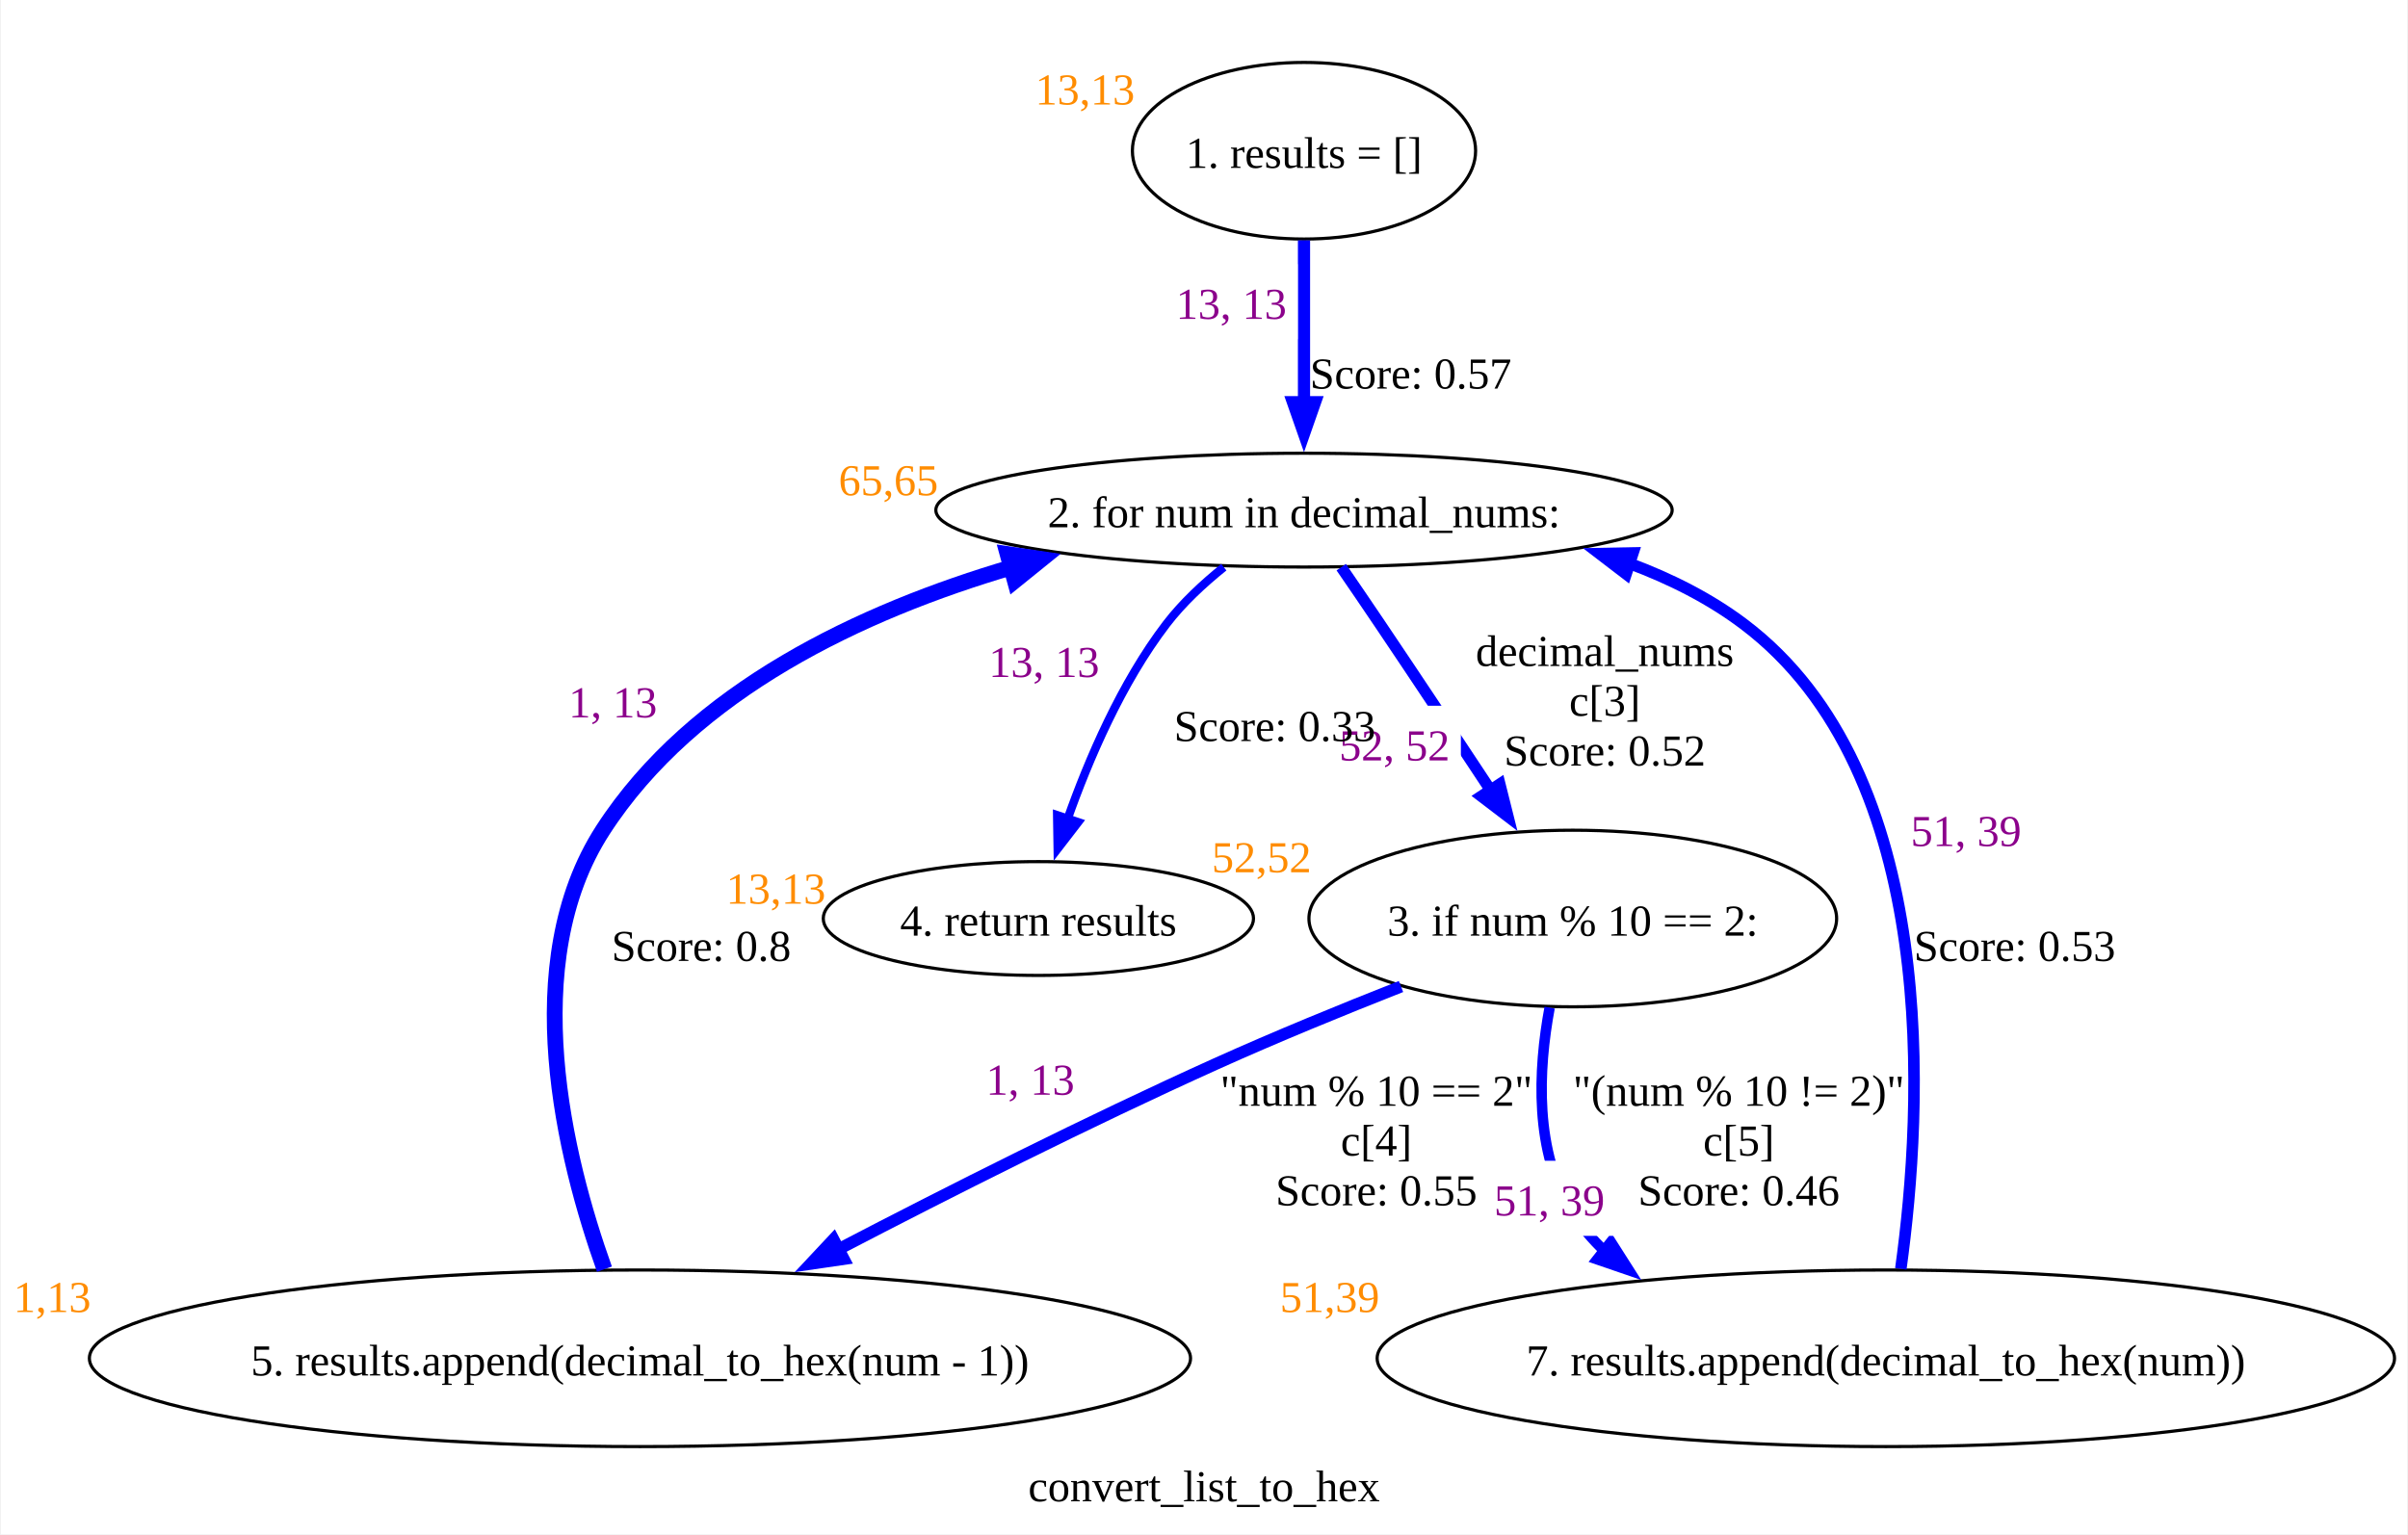
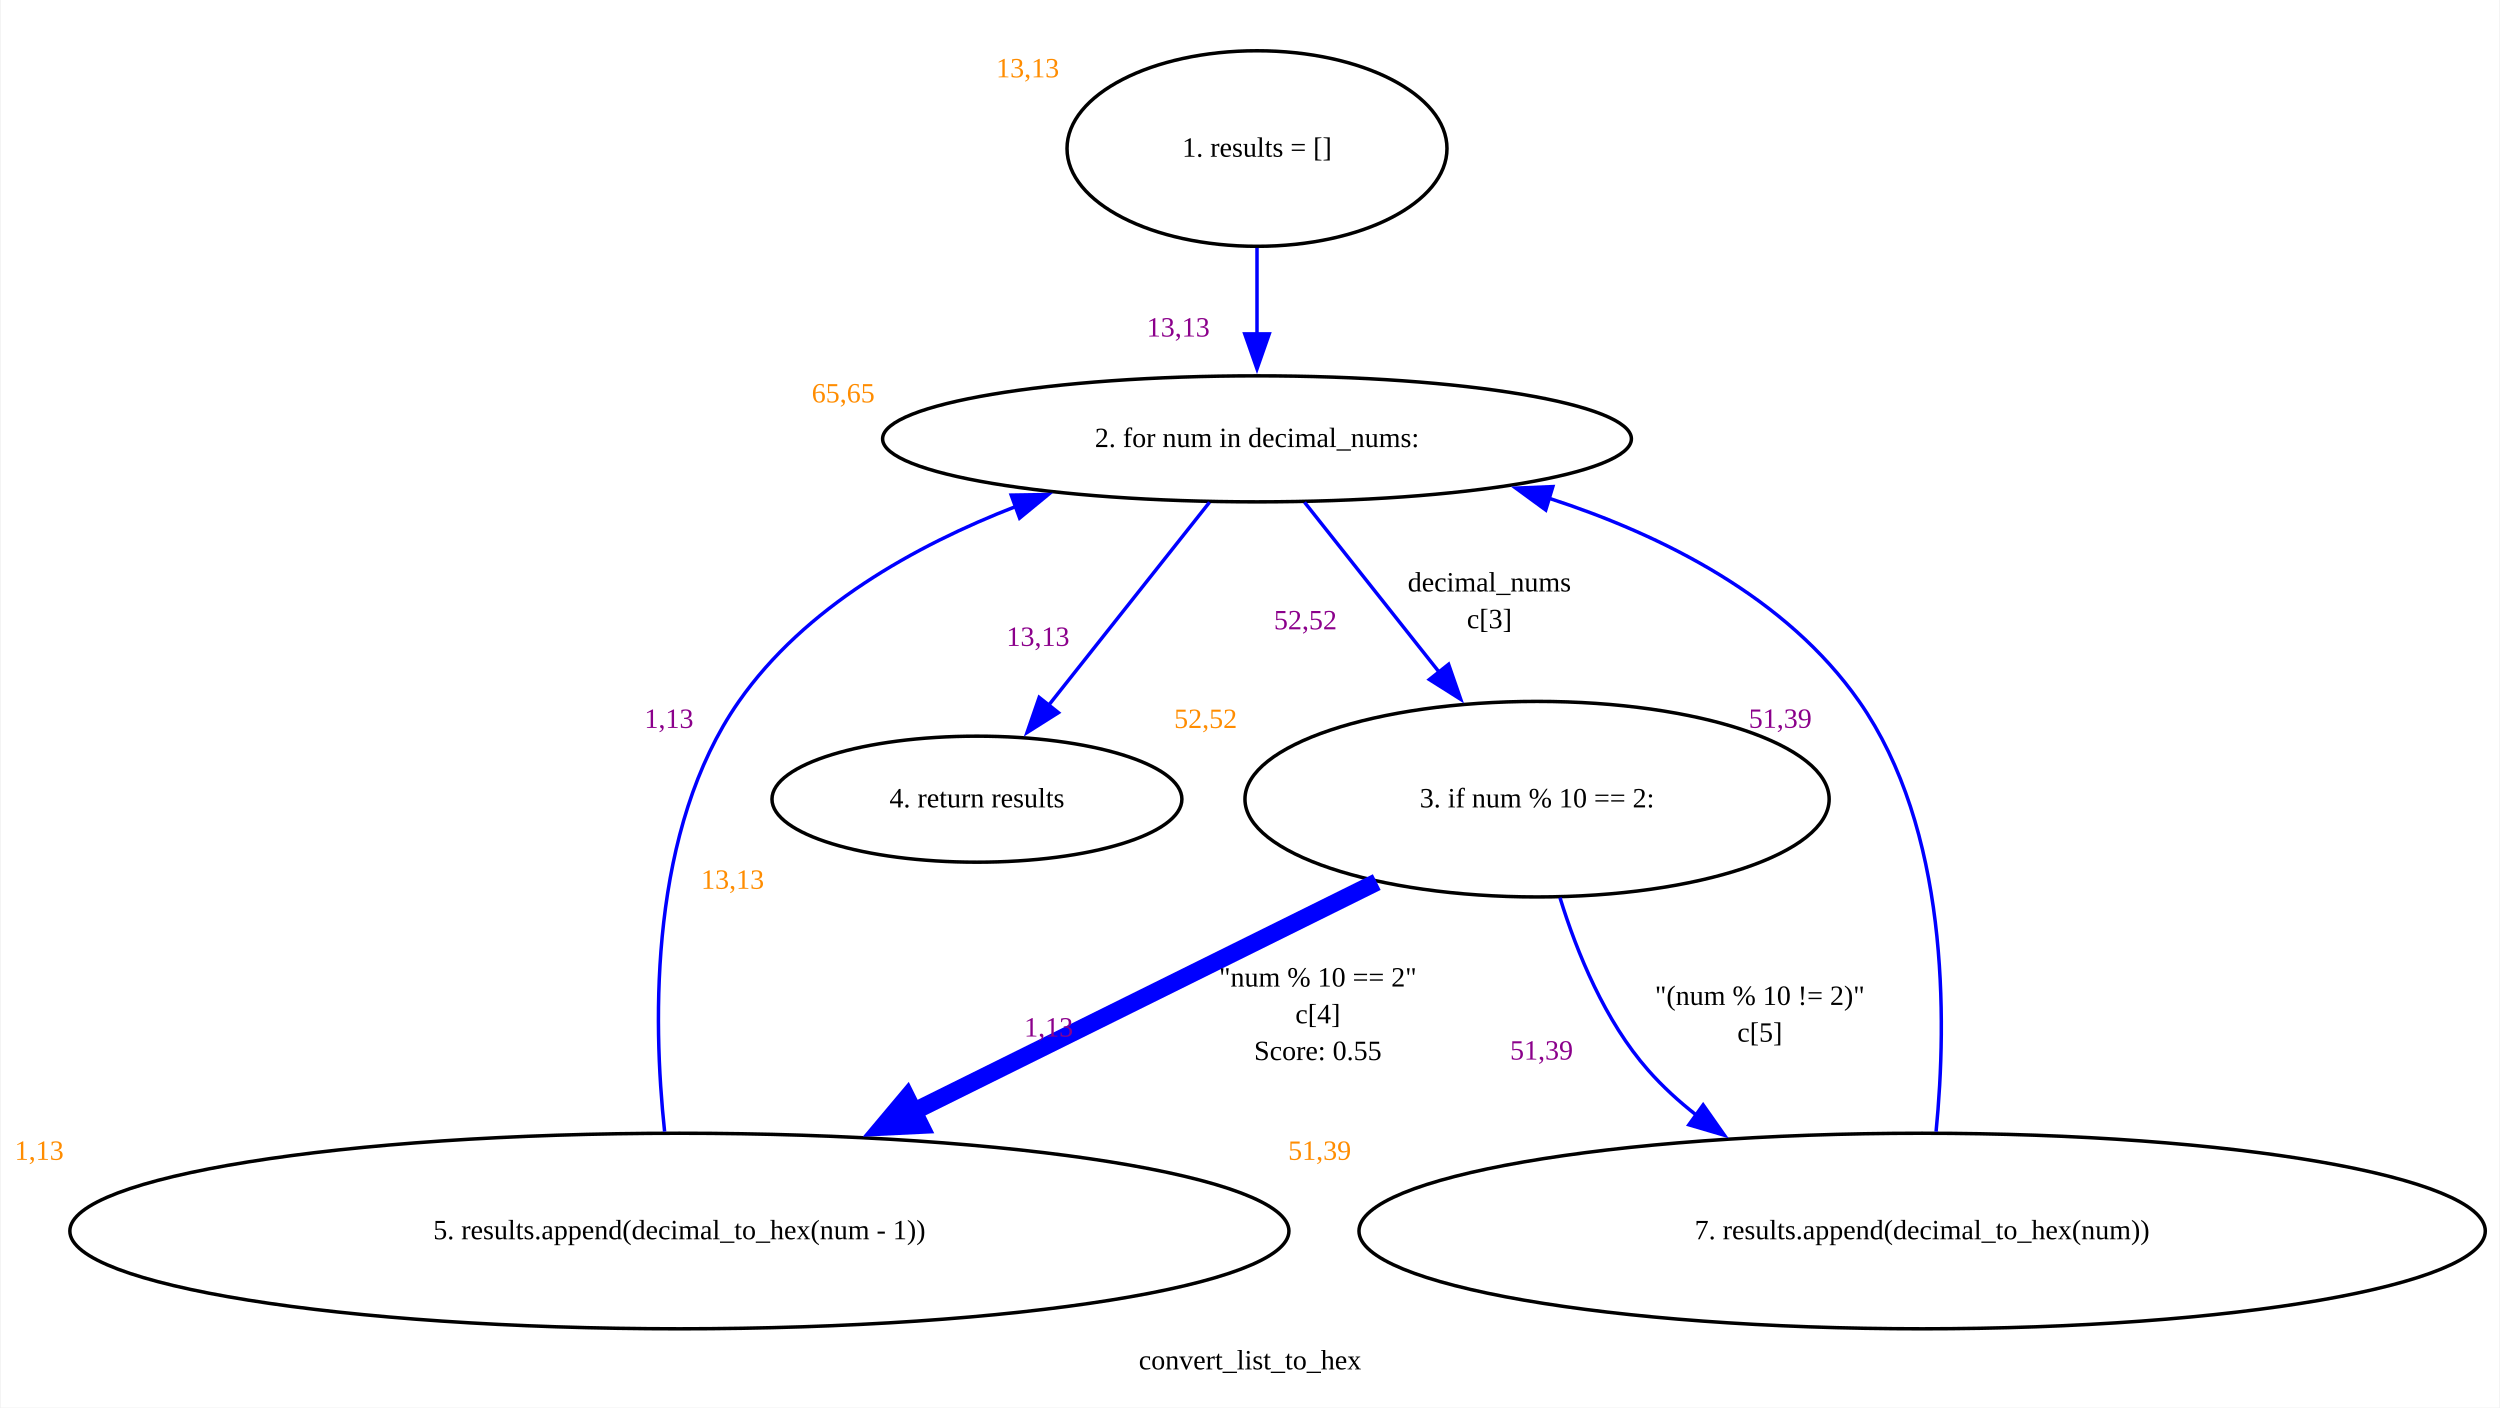
- <svg xmlns="http://www.w3.org/2000/svg" width="761pt" height="485pt" viewBox="0.00 0.00 760.99 485.33">
-   <g id="graph0" class="graph" transform="scale(1 1) rotate(0) translate(4 481.33)">
-     <polygon fill="white" stroke="none" points="-4,4 -4,-481.33 756.99,-481.33 756.99,4 -4,4" />
-     <text text-anchor="middle" x="376.5" y="-6.45" font-family="Times New Roman,serif" font-size="14.00">convert_list_to_hex</text>
+ <svg xmlns="http://www.w3.org/2000/svg" width="714pt" height="402pt" viewBox="0.00 0.00 713.74 402.08">
+   <g id="graph0" class="graph" transform="scale(1 1) rotate(0) translate(4 398.08)">
+     <polygon fill="white" stroke="none" points="-4,4 -4,-398.08 709.74,-398.08 709.74,4 -4,4" />
+     <text text-anchor="middle" x="352.87" y="-6.9" font-family="Times New Roman,serif" font-size="8.00">convert_list_to_hex</text>
    <g id="node1" class="node">
-       <ellipse fill="none" stroke="black" cx="408.12" cy="-433.65" rx="54.27" ry="27.93" />
-       <text text-anchor="middle" x="408.12" y="-428.23" font-family="Times New Roman,serif" font-size="14.00">1. results = []</text>
-       <text text-anchor="start" x="323.1" y="-448.28" font-family="Times New Roman,serif" font-size="14.00" fill="darkorange">13,13</text>
+       <ellipse fill="none" stroke="black" cx="354.87" cy="-355.65" rx="54.27" ry="27.93" />
+       <text text-anchor="middle" x="354.87" y="-353.3" font-family="Times New Roman,serif" font-size="8.00">1. results = []</text>
+       <text text-anchor="start" x="280.35" y="-375.98" font-family="Times New Roman,serif" font-size="8.00" fill="darkorange">13,13</text>
    </g>
    <g id="node2" class="node">
-       <ellipse fill="none" stroke="black" cx="408.12" cy="-319.97" rx="116.43" ry="18" />
-       <text text-anchor="middle" x="408.12" y="-314.55" font-family="Times New Roman,serif" font-size="14.00">2. for num in decimal_nums:</text>
-       <text text-anchor="start" x="260.94" y="-324.67" font-family="Times New Roman,serif" font-size="14.00" fill="darkorange">65,65</text>
+       <ellipse fill="none" stroke="black" cx="354.87" cy="-272.72" rx="106.95" ry="18" />
+       <text text-anchor="middle" x="354.87" y="-270.37" font-family="Times New Roman,serif" font-size="8.00">2. for num in decimal_nums:</text>
+       <text text-anchor="start" x="227.67" y="-283.12" font-family="Times New Roman,serif" font-size="8.00" fill="darkorange">65,65</text>
    </g>
    <g id="edge1" class="edge">
-       <path fill="none" stroke="blue" stroke-width="3.85" d="M408.12,-405.33C408.12,-389.8 408.12,-370.25 408.12,-353.88" />
-       <polygon fill="blue" stroke="blue" stroke-width="3.85" points="411.62,-354.11 408.12,-344.11 404.62,-354.11 411.62,-354.11" />
-       <text text-anchor="middle" x="441.87" y="-358.42" font-family="Times New Roman,serif" font-size="14.00"> Score: 0.57</text>
-       <polygon fill="white" stroke="none" points="363.62,-374.02 363.62,-397.77 406.12,-397.77 406.12,-374.02 363.62,-374.02" />
-       <text text-anchor="start" x="367.62" y="-380.47" font-family="Times New Roman,serif" font-size="14.00" fill="darkmagenta">13, 13</text>
+       <path fill="none" stroke="blue" d="M354.87,-327.25C354.87,-319.34 354.87,-310.67 354.87,-302.66" />
+       <polygon fill="blue" stroke="blue" points="358.37,-302.71 354.87,-292.71 351.37,-302.71 358.37,-302.71" />
+       <text text-anchor="start" x="323.37" y="-301.94" font-family="Times New Roman,serif" font-size="8.00" fill="darkmagenta">  13,13   </text>
    </g>
    <g id="node3" class="node">
-       <ellipse fill="none" stroke="black" cx="493.12" cy="-190.79" rx="83.44" ry="27.93" />
-       <text text-anchor="middle" x="493.12" y="-185.37" font-family="Times New Roman,serif" font-size="14.00">3. if num % 10 == 2:</text>
-       <text text-anchor="start" x="378.94" y="-205.42" font-family="Times New Roman,serif" font-size="14.00" fill="darkorange">52,52</text>
+       <ellipse fill="none" stroke="black" cx="434.87" cy="-169.79" rx="83.44" ry="27.93" />
+       <text text-anchor="middle" x="434.87" y="-167.44" font-family="Times New Roman,serif" font-size="8.00">3. if num % 10 == 2:</text>
+       <text text-anchor="start" x="331.19" y="-190.12" font-family="Times New Roman,serif" font-size="8.00" fill="darkorange">52,52</text>
    </g>
    <g id="edge2" class="edge">
-       <path fill="none" stroke="blue" stroke-width="3.6" d="M419.9,-301.92C423.81,-296.23 428.17,-289.84 432.12,-283.97 443.8,-266.64 456.58,-247.38 467.41,-230.96" />
-       <polygon fill="blue" stroke="blue" stroke-width="3.6" points="470.05,-233.32 472.63,-223.04 464.2,-229.47 470.05,-233.32" />
-       <text text-anchor="middle" x="503.25" y="-270.67" font-family="Times New Roman,serif" font-size="14.00">decimal_nums</text>
-       <text text-anchor="middle" x="503.25" y="-254.92" font-family="Times New Roman,serif" font-size="14.00">c[3]</text>
-       <text text-anchor="middle" x="503.25" y="-239.17" font-family="Times New Roman,serif" font-size="14.00"> Score: 0.52</text>
-       <polygon fill="white" stroke="none" points="415.23,-234.34 415.23,-258.09 457.73,-258.09 457.73,-234.34 415.23,-234.34" />
-       <text text-anchor="start" x="419.23" y="-240.79" font-family="Times New Roman,serif" font-size="14.00" fill="darkmagenta">52, 52</text>
+       <path fill="none" stroke="blue" d="M368.45,-254.6C378.98,-241.31 393.93,-222.44 406.99,-205.97" />
+       <polygon fill="blue" stroke="blue" points="409.6,-208.32 413.07,-198.31 404.11,-203.97 409.6,-208.32" />
+       <text text-anchor="middle" x="421.25" y="-229.12" font-family="Times New Roman,serif" font-size="8.00">decimal_nums</text>
+       <text text-anchor="middle" x="421.25" y="-218.62" font-family="Times New Roman,serif" font-size="8.00">c[3]</text>
+       <text text-anchor="start" x="359.7" y="-218.3" font-family="Times New Roman,serif" font-size="8.00" fill="darkmagenta">  52,52   </text>
    </g>
    <g id="node4" class="node">
-       <ellipse fill="none" stroke="black" cx="324.12" cy="-190.79" rx="68.03" ry="18" />
-       <text text-anchor="middle" x="324.12" y="-185.37" font-family="Times New Roman,serif" font-size="14.00">4. return results</text>
-       <text text-anchor="start" x="225.35" y="-195.49" font-family="Times New Roman,serif" font-size="14.00" fill="darkorange">13,13</text>
+       <ellipse fill="none" stroke="black" cx="274.87" cy="-169.79" rx="58.55" ry="18" />
+       <text text-anchor="middle" x="274.87" y="-167.44" font-family="Times New Roman,serif" font-size="8.00">4. return results</text>
+       <text text-anchor="start" x="196.07" y="-144.19" font-family="Times New Roman,serif" font-size="8.00" fill="darkorange">13,13</text>
    </g>
    <g id="edge3" class="edge">
-       <path fill="none" stroke="blue" stroke-width="2.65" d="M382.76,-301.92C376.27,-296.71 369.69,-290.59 364.62,-283.97 350.41,-265.41 340,-241.09 333.29,-222.09" />
-       <polygon fill="blue" stroke="blue" stroke-width="2.65" points="336.7,-221.26 330.23,-212.87 330.06,-223.47 336.7,-221.26" />
-       <text text-anchor="middle" x="398.87" y="-246.92" font-family="Times New Roman,serif" font-size="14.00"> Score: 0.33</text>
-       <polygon fill="white" stroke="none" points="304.42,-260.74 304.42,-284.49 346.92,-284.49 346.92,-260.74 304.42,-260.74" />
-       <text text-anchor="start" x="308.42" y="-267.19" font-family="Times New Roman,serif" font-size="14.00" fill="darkmagenta">13, 13</text>
+       <path fill="none" stroke="blue" d="M341.3,-254.6C328.7,-238.7 309.76,-214.81 295.33,-196.59" />
+       <polygon fill="blue" stroke="blue" points="298.14,-194.51 289.19,-188.85 292.65,-198.86 298.14,-194.51" />
+       <text text-anchor="start" x="283.3" y="-213.57" font-family="Times New Roman,serif" font-size="8.00" fill="darkmagenta">  13,13   </text>
    </g>
    <g id="node5" class="node">
-       <ellipse fill="none" stroke="black" cx="198.12" cy="-51.68" rx="174.12" ry="27.93" />
-       <text text-anchor="middle" x="198.12" y="-46.26" font-family="Times New Roman,serif" font-size="14.00">5. results.append(decimal_to_hex(num - 1))</text>
-       <text text-anchor="start" x="0" y="-66.31" font-family="Times New Roman,serif" font-size="14.00" fill="darkorange">1,13</text>
+       <ellipse fill="none" stroke="black" cx="189.87" cy="-46.43" rx="174.12" ry="27.93" />
+       <text text-anchor="middle" x="189.87" y="-44.08" font-family="Times New Roman,serif" font-size="8.00">5. results.append(decimal_to_hex(num - 1))</text>
+       <text text-anchor="start" x="0" y="-66.76" font-family="Times New Roman,serif" font-size="8.00" fill="darkorange">1,13</text>
    </g>
    <g id="edge4" class="edge">
-       <path fill="none" stroke="blue" stroke-width="3.75" d="M438.8,-169.28C420.13,-161.93 399.2,-153.35 380.37,-144.86 340.04,-126.67 295.71,-104.3 260.88,-86.16" />
-       <polygon fill="blue" stroke="blue" stroke-width="3.75" points="262.57,-83.09 252.08,-81.56 259.32,-89.29 262.57,-83.09" />
-       <text text-anchor="middle" x="431" y="-131.56" font-family="Times New Roman,serif" font-size="14.00">"num % 10 == 2"</text>
-       <text text-anchor="middle" x="431" y="-115.81" font-family="Times New Roman,serif" font-size="14.00">c[4]</text>
-       <text text-anchor="middle" x="431" y="-100.06" font-family="Times New Roman,serif" font-size="14.00"> Score: 0.55</text>
-       <polygon fill="white" stroke="none" points="303.56,-128.6 303.56,-152.35 339.31,-152.35 339.31,-128.6 303.56,-128.6" />
-       <text text-anchor="start" x="307.56" y="-135.05" font-family="Times New Roman,serif" font-size="14.00" fill="darkmagenta">1, 13</text>
+       <path fill="none" stroke="blue" stroke-width="5" d="M389.08,-146.11C351.79,-127.63 298.63,-101.3 256.6,-80.48" />
+       <polygon fill="blue" stroke="blue" stroke-width="5" points="258.74,-76.66 247.83,-76.14 254.85,-84.5 258.74,-76.66" />
+       <text text-anchor="middle" x="372.25" y="-116.26" font-family="Times New Roman,serif" font-size="8.00">"num % 10 == 2"</text>
+       <text text-anchor="middle" x="372.25" y="-105.76" font-family="Times New Roman,serif" font-size="8.00">c[4]</text>
+       <text text-anchor="middle" x="372.25" y="-95.26" font-family="Times New Roman,serif" font-size="8.00">Score: 0.55</text>
+       <text text-anchor="start" x="288.35" y="-101.98" font-family="Times New Roman,serif" font-size="8.00" fill="darkmagenta">  1,13   </text>
    </g>
    <g id="node6" class="node">
-       <ellipse fill="none" stroke="black" cx="592.12" cy="-51.68" rx="160.87" ry="27.93" />
-       <text text-anchor="middle" x="592.12" y="-46.26" font-family="Times New Roman,serif" font-size="14.00">7. results.append(decimal_to_hex(num))</text>
-       <text text-anchor="start" x="400.51" y="-66.31" font-family="Times New Roman,serif" font-size="14.00" fill="darkorange">51,39</text>
+       <ellipse fill="none" stroke="black" cx="544.87" cy="-46.43" rx="160.87" ry="27.93" />
+       <text text-anchor="middle" x="544.87" y="-44.08" font-family="Times New Roman,serif" font-size="8.00">7. results.append(decimal_to_hex(num))</text>
+       <text text-anchor="start" x="363.76" y="-66.76" font-family="Times New Roman,serif" font-size="8.00" fill="darkorange">51,39</text>
    </g>
    <g id="edge5" class="edge">
-       <path fill="none" stroke="blue" stroke-width="3.3" d="M485.8,-162.6C482.16,-142.99 480.82,-116.71 493.12,-97.61 495.97,-93.19 499.37,-89.21 503.17,-85.61" />
-       <polygon fill="blue" stroke="blue" stroke-width="3.3" points="505.18,-88.48 510.87,-79.54 500.85,-82.98 505.18,-88.48" />
-       <text text-anchor="middle" x="545.62" y="-131.56" font-family="Times New Roman,serif" font-size="14.00">"(num % 10 != 2)"</text>
-       <text text-anchor="middle" x="545.62" y="-115.81" font-family="Times New Roman,serif" font-size="14.00">c[5]</text>
-       <text text-anchor="middle" x="545.62" y="-100.06" font-family="Times New Roman,serif" font-size="14.00"> Score: 0.46</text>
-       <polygon fill="white" stroke="none" points="464.23,-90.41 464.23,-114.16 506.73,-114.16 506.73,-90.41 464.23,-90.41" />
-       <text text-anchor="start" x="468.23" y="-96.86" font-family="Times New Roman,serif" font-size="14.00" fill="darkmagenta">51, 39</text>
+       <path fill="none" stroke="blue" d="M441.41,-141.66C446.29,-125.87 454.28,-106.38 466.62,-92.36 470.7,-87.73 475.37,-83.46 480.36,-79.55" />
+       <polygon fill="blue" stroke="blue" points="482.31,-82.46 488.4,-73.79 478.23,-76.77 482.31,-82.46" />
+       <text text-anchor="middle" x="498.5" y="-111.01" font-family="Times New Roman,serif" font-size="8.00">"(num % 10 != 2)"</text>
+       <text text-anchor="middle" x="498.5" y="-100.51" font-family="Times New Roman,serif" font-size="8.00">c[5]</text>
+       <text text-anchor="start" x="427.15" y="-95.4" font-family="Times New Roman,serif" font-size="8.00" fill="darkmagenta">  51,39   </text>
    </g>
    <g id="edge6" class="edge">
-       <path fill="none" stroke="blue" stroke-width="5" d="M186.89,-79.87C174.34,-114.95 159.11,-176.47 186.37,-218.72 215,-263.07 268.49,-288.01 315.77,-301.92" />
-       <polygon fill="blue" stroke="blue" stroke-width="5" points="314.37,-306.07 325.17,-304.5 316.68,-297.64 314.37,-306.07" />
-       <text text-anchor="middle" x="217.5" y="-177.37" font-family="Times New Roman,serif" font-size="14.00"> Score: 0.8</text>
-       <polygon fill="white" stroke="none" points="171.55,-247.97 171.55,-271.72 207.3,-271.72 207.3,-247.97 171.55,-247.97" />
-       <text text-anchor="start" x="175.55" y="-254.42" font-family="Times New Roman,serif" font-size="14.00" fill="darkmagenta">1, 13</text>
+       <path fill="none" stroke="blue" d="M185.65,-74.82C182.19,-107.18 181.38,-161.24 206.87,-197.72 225.63,-224.57 257.03,-242.18 286.1,-253.45" />
+       <polygon fill="blue" stroke="blue" points="284.66,-256.65 295.25,-256.81 287.06,-250.08 284.66,-256.65" />
+       <text text-anchor="start" x="179.89" y="-190.14" font-family="Times New Roman,serif" font-size="8.00" fill="darkmagenta">  1,13   </text>
    </g>
    <g id="edge7" class="edge">
-       <path fill="none" stroke="blue" stroke-width="3.65" d="M596.86,-79.97C603.82,-130.26 609.89,-236.75 547.12,-283.97 536.36,-292.07 523.94,-298.31 511.03,-303.11" />
-       <polygon fill="blue" stroke="blue" stroke-width="3.65" points="509.98,-299.78 501.57,-306.22 512.16,-306.43 509.98,-299.78" />
-       <text text-anchor="middle" x="632.87" y="-177.37" font-family="Times New Roman,serif" font-size="14.00"> Score: 0.53</text>
-       <polygon fill="white" stroke="none" points="595.99,-207.26 595.99,-231.01 638.49,-231.01 638.49,-207.26 595.99,-207.26" />
-       <text text-anchor="start" x="599.99" y="-213.71" font-family="Times New Roman,serif" font-size="14.00" fill="darkmagenta">51, 39</text>
+       <path fill="none" stroke="blue" d="M548.85,-74.81C552.02,-107.17 552.41,-161.23 526.87,-197.72 506.19,-227.28 471.11,-245.12 438.01,-255.84" />
+       <polygon fill="blue" stroke="blue" points="437.35,-252.39 428.8,-258.64 439.38,-259.08 437.35,-252.39" />
+       <text text-anchor="start" x="495.34" y="-190.17" font-family="Times New Roman,serif" font-size="8.00" fill="darkmagenta">  51,39   </text>
    </g>
  </g>
</svg>
